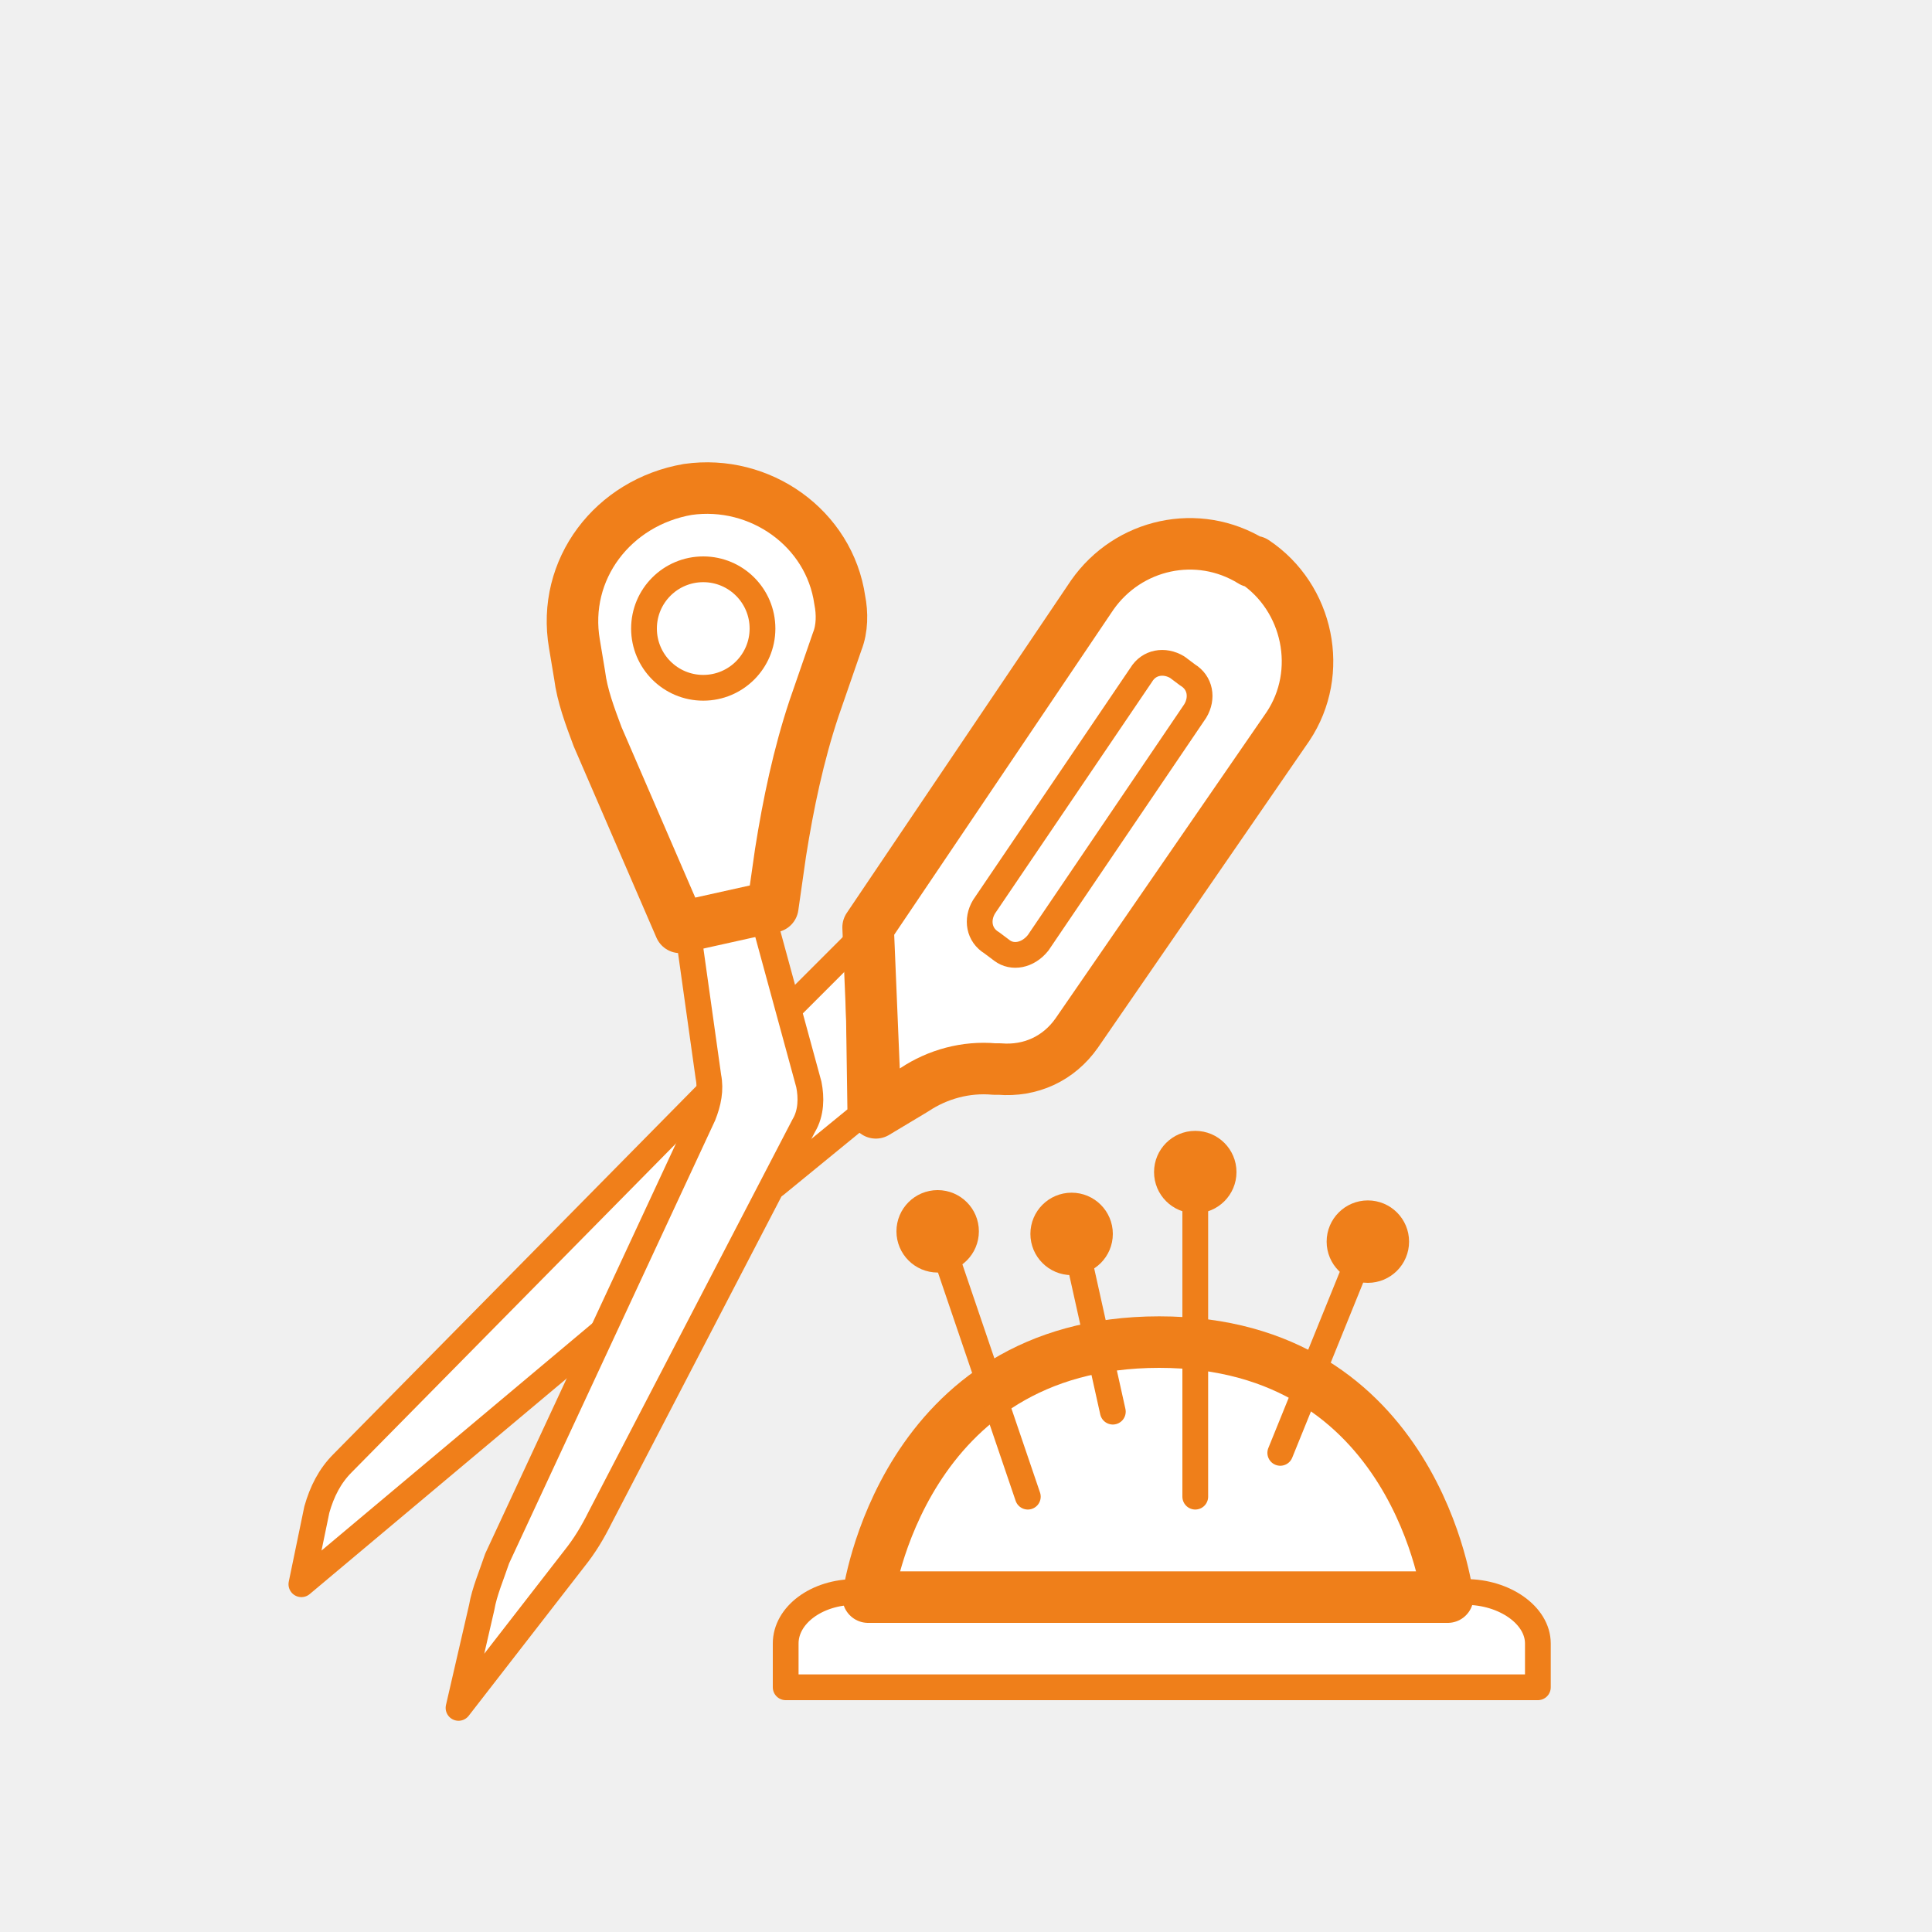
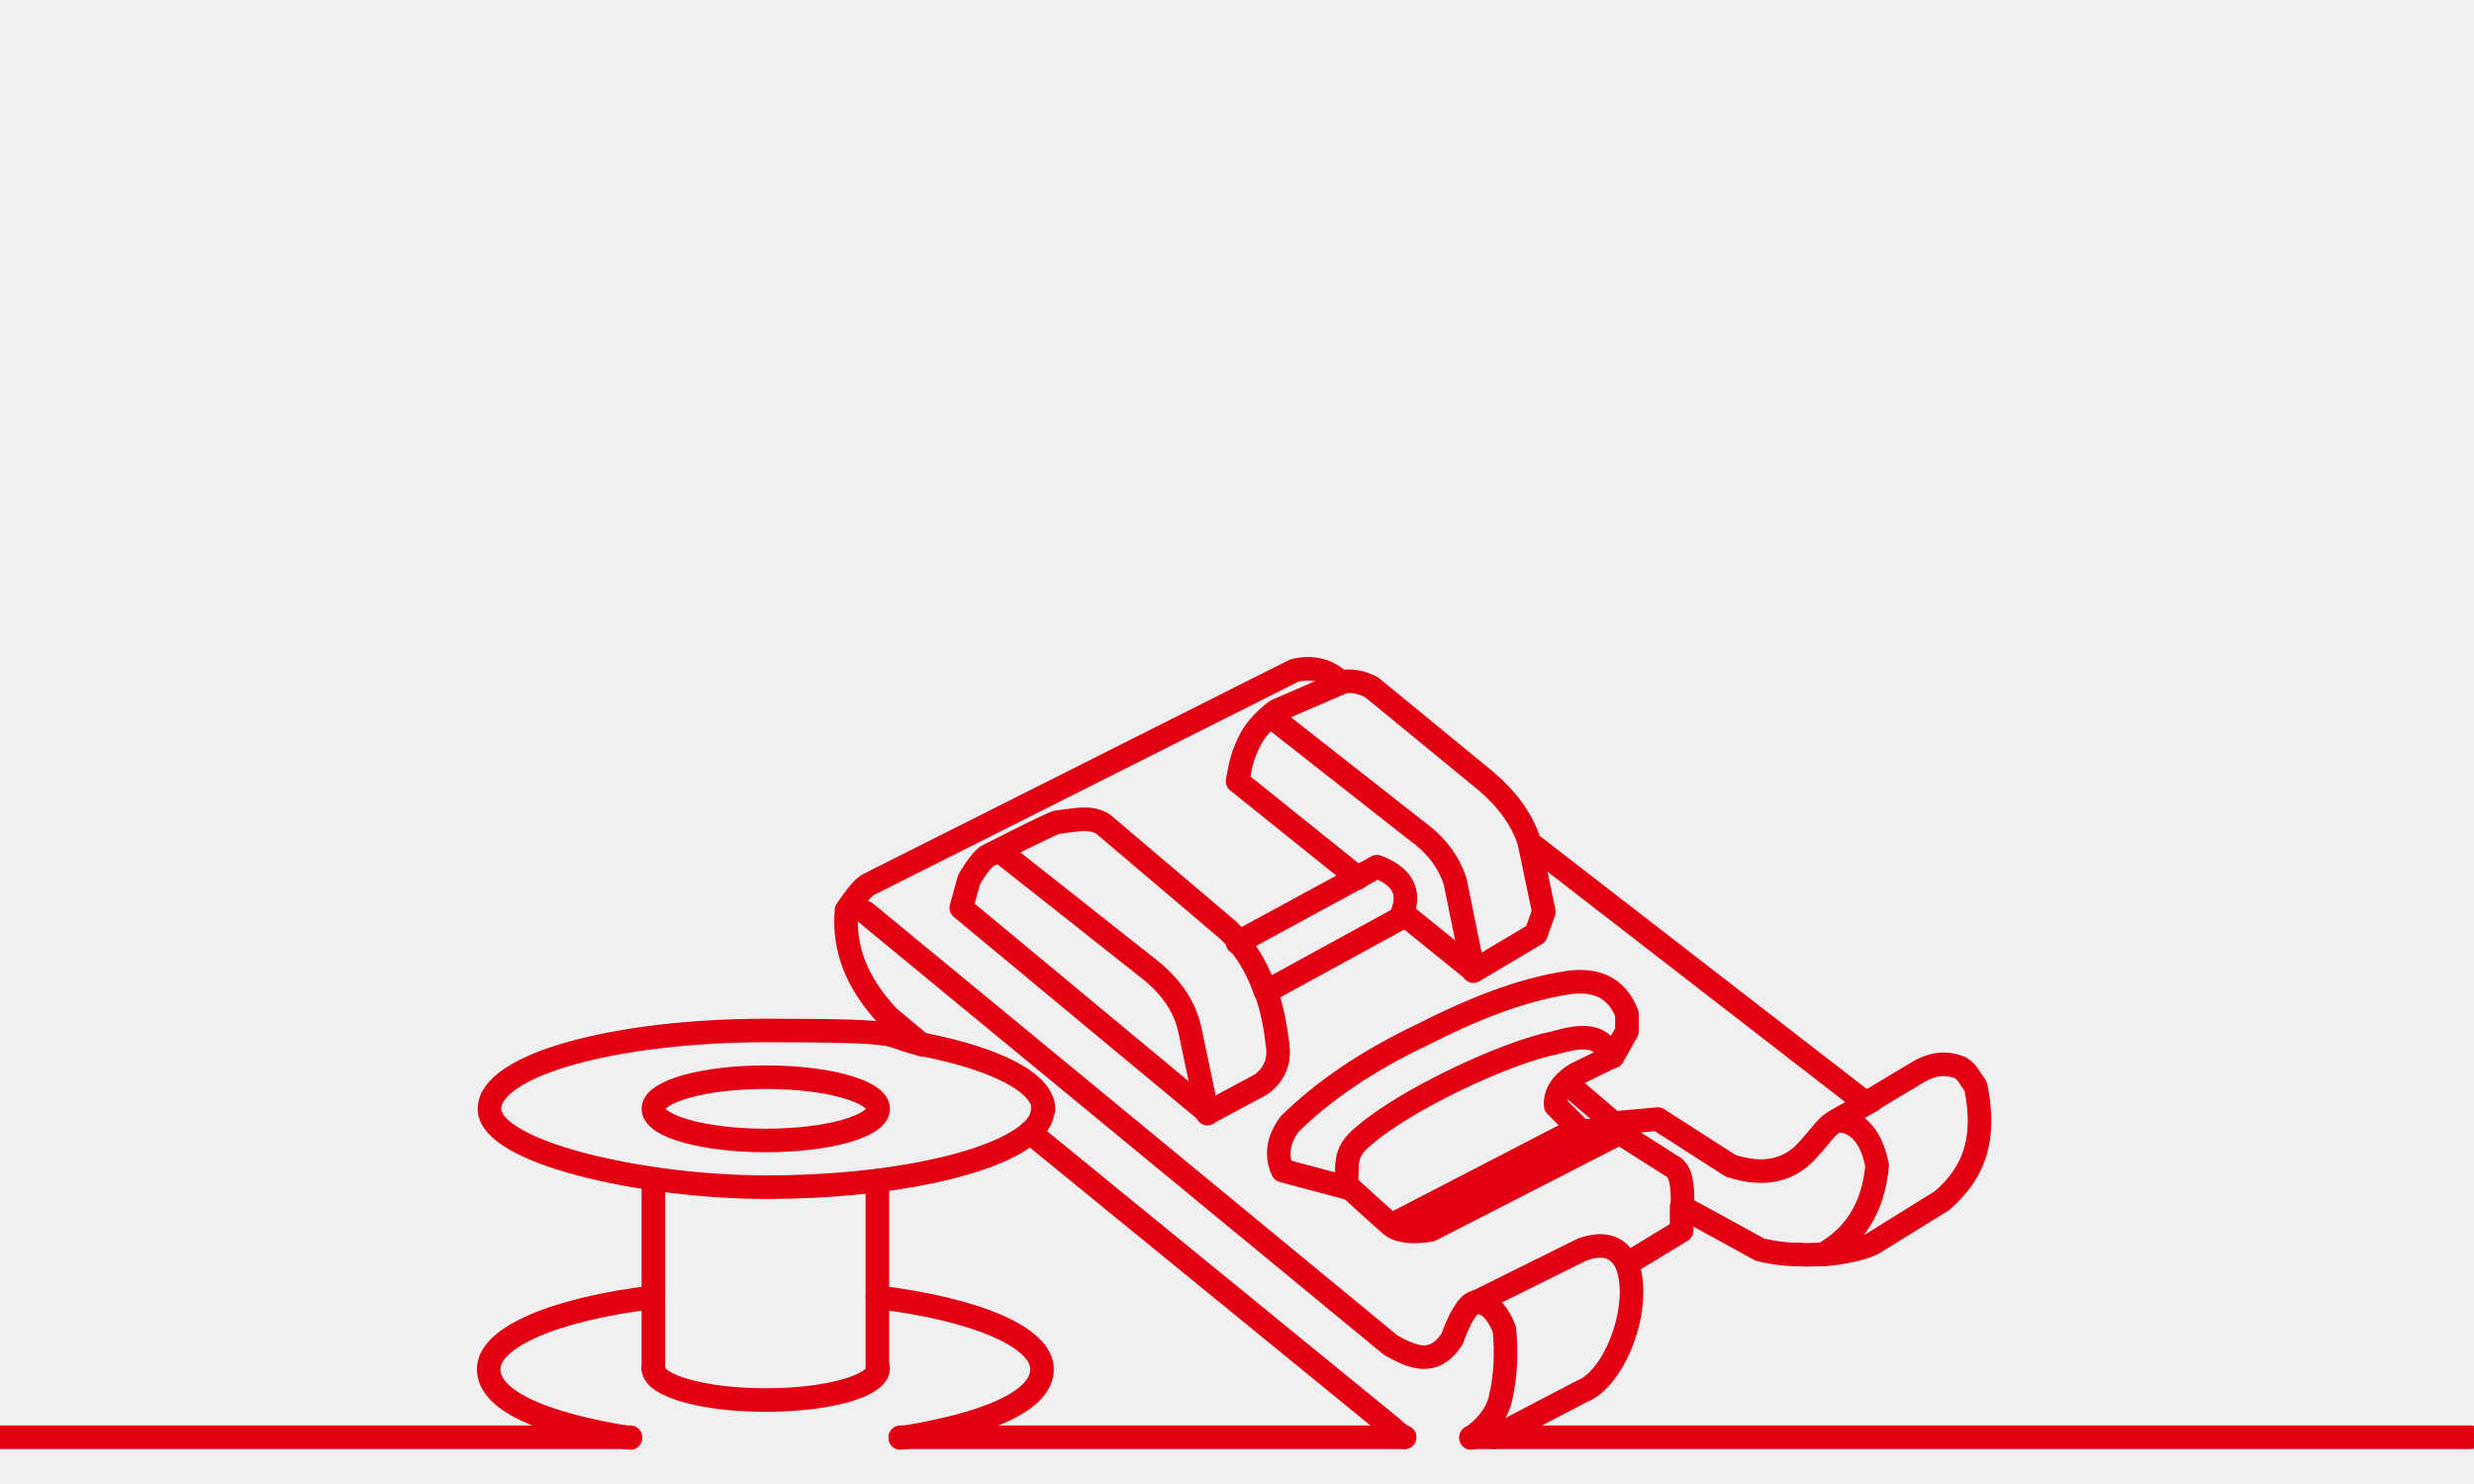
- <svg xmlns="http://www.w3.org/2000/svg" version="1.1" id="Слой_1" x="0px" y="0px" viewBox="0 0 75 75" style="enable-background:new 0 0 75 75;" xml:space="preserve">
-   <style type="text/css">
- 	.st0{fill:#FFFFFF;stroke:#EF7F1A;stroke-linecap:round;stroke-linejoin:round;}
- 	.st1{fill:#FFFFFF;stroke:#EF7F1A;stroke-width:2;stroke-linecap:round;stroke-linejoin:round;}
- 	.st2{fill:none;stroke:#EF7F1A;stroke-linecap:round;stroke-linejoin:round;}
- 	.st3{fill:#EF7F1A;}
- 	.st4{fill:#FFFFFF;stroke:#F07F1A;stroke-linecap:round;stroke-linejoin:round;stroke-miterlimit:10;}
- 	.st5{fill:#FFFFFF;stroke:#F07F1A;stroke-width:2;stroke-linecap:round;stroke-linejoin:round;stroke-miterlimit:10;}
- 	.st6{fill:none;stroke:#F07F1A;stroke-linecap:round;stroke-linejoin:round;stroke-miterlimit:10;}
- </style>
-   <g>
-     <g>
-       <path class="st0" d="M33.2,61.8h23.7c1.5,0,2.8,0.9,2.8,2v1.7H30.5v-1.7C30.5,62.7,31.7,61.8,33.2,61.8z" />
-       <path class="st1" d="M33.7,62c0,0,1.3-9.9,11.3-9.9S56.2,62,56.2,62H33.7z" />
-       <line class="st2" x1="39.9" y1="58.1" x2="36.6" y2="48.4" />
-       <line class="st2" x1="43.2" y1="54.8" x2="41.8" y2="48.5" />
-       <line class="st2" x1="46.4" y1="58.1" x2="46.4" y2="46.1" />
-       <line class="st2" x1="49.7" y1="56.4" x2="52.7" y2="49" />
-       <circle class="st3" cx="36.4" cy="47.8" r="1.6" />
-       <circle class="st3" cx="41.6" cy="47.9" r="1.6" />
-       <circle class="st3" cx="46.4" cy="45.5" r="1.6" />
-       <circle class="st3" cx="53.1" cy="48.2" r="1.6" />
-     </g>
-     <g>
-       <path class="st4" d="M23.5,51.6l-11.8,9.9l0.6-2.9c0.2-0.7,0.5-1.3,1-1.8l14.3-14.5" />
-       <polyline class="st4" points="30.7,39.1 33.3,36.5 33.4,43.3 30.1,46   " />
-       <path class="st4" d="M17.8,66.3l0.9-3.9c0.1-0.6,0.4-1.3,0.6-1.9l8-17.2c0.2-0.5,0.3-1,0.2-1.5l-0.8-5.7l2.9-0.6l1.8,6.6    c0.1,0.5,0.1,1.1-0.2,1.6l-7.9,15.2c-0.3,0.6-0.6,1.1-1,1.6L17.8,66.3z" />
-       <path class="st5" d="M33.7,36l8.7-12.9c1.4-2,4.1-2.6,6.2-1.3l0.1,0c2.1,1.4,2.7,4.3,1.3,6.4l-8.2,11.9c-0.7,1-1.8,1.5-3,1.4    l-0.2,0c-1.1-0.1-2.2,0.2-3.1,0.8l-1.5,0.9L33.7,36z" />
-       <path class="st6" d="M38.9,36.9l-0.4-0.3c-0.5-0.3-0.6-0.9-0.3-1.4l6.1-9c0.3-0.5,0.9-0.6,1.4-0.3l0.4,0.3    c0.5,0.3,0.6,0.9,0.3,1.4l-6.1,9C39.9,37.1,39.3,37.2,38.9,36.9z" />
-       <path class="st5" d="M26.4,36l-3.2-7.4c-0.3-0.8-0.6-1.6-0.7-2.4l-0.2-1.2c-0.5-2.9,1.5-5.5,4.4-6l0,0c2.8-0.4,5.5,1.5,5.9,4.3v0    c0.1,0.5,0.1,1.1-0.1,1.6l-0.9,2.6c-0.6,1.8-1,3.7-1.3,5.6L30,35.2L26.4,36z" />
-       <circle class="st6" cx="27.3" cy="24.4" r="2.3" />
+ <svg xmlns="http://www.w3.org/2000/svg" xml:space="preserve" width="125" height="75" version="1.1" style="shape-rendering:geometricPrecision; text-rendering:geometricPrecision; image-rendering:optimizeQuality; fill-rule:evenodd; clip-rule:evenodd" viewBox="0 0 5000 3000">
+   <defs>
+     <style type="text/css">
+    
+     .str0 {stroke:#E20012;stroke-width:47.63;stroke-linecap:round;stroke-linejoin:round;stroke-miterlimit:22.926}
+     .fil0 {fill:none}
+    
+   </style>
+   </defs>
+   <g id="Слой_x0020_1">
+     <g id="_1568913163584">
+       <g>
+         <path class="fil0 str0" d="M3019.39 2905.47l177.57 -92.8c67.2,-25.59 123.18,-172.77 91.18,-257.56l110.39 -67.19 0 -47.99c1.6,0 158.37,86.38 158.37,86.38 0,0 44.79,11.21 81.6,9.6 9.6,1.61 28.79,0 49.59,0 35.2,-3.19 76.79,-11.2 97.58,-22.39l139.18 -86.39c68.8,-59.2 88,-129.58 68.8,-227.17 0,-3.2 -1.61,-6.4 -4.81,-9.6l-12.8 -19.2c-3.2,-4.8 -9.6,-9.6 -14.39,-12.8 -24,-9.6 -51.19,-11.2 -86.39,9.6l-103.99 62.4 -679.9 -526.32c-14.39,-46.4 -44.79,-87.99 -87.97,-124.79l-231.99 -190.37c-22.39,-11.19 -43.19,-14.39 -62.38,-9.6 -25.59,-25.6 -57.59,-32 -92.79,-24l-862.27 433.53c-14.4,9.6 -28.8,30.4 -43.2,51.2 -6.39,76.79 19.2,145.59 84.8,215.97l67.19 55.98" />
+         <path class="fil0 str0" d="M2081.93 2289.55l731.09 596.72c8,8 16.01,14.41 25.6,19.2" />
+         <path class="fil0 str0" d="M3400.13 2438.33c1.6,-43.19 -3.2,-73.59 -22.39,-81.59l-105.6 -67.19 -78.38 -4.8 -49.6 -49.59c-1.59,-22.39 9.61,-43.19 38.4,-62.4l75.19 -36.79c-17.61,-30.39 -35.2,-51.19 -111.99,-28.79 -105.59,20.79 -305.55,116.78 -387.15,187.17 -36.78,28.79 -36.78,49.59 -36.78,83.18" />
+         <path class="fil0 str0" d="M3272.15 2291.15l-380.74 195.17c0,0 -55.99,11.2 -79.99,-9.6 -24,-20.79 -81.59,-73.59 -81.59,-73.59l-137.58 -36.79c-8,-17.6 -17.59,-51.2 14.4,-94.38 68.79,-67.19 155.18,-126.38 265.56,-179.18 100.79,-51.19 201.58,-92.78 302.36,-107.18 46.39,-4.8 91.18,6.38 113.57,63.99l0 35.2 -28.8 51.19" />
+         <line class="fil0 str0" x1="2817.82" y1="2473.53" x2="3182.56" y2="2284.76" />
+         <path class="fil0 str0" d="M2971.39 2638.3l16.01 -7.99 209.56 -103.99c48,-17.6 75.18,-3.2 91.18,28.8" />
+         <path class="fil0 str0" d="M1749.17 1844.82l1062.24 875.07c41.6,22.4 84.8,44.79 123.19,-12.8 14.39,-40 30.39,-70.39 47.99,-75.19 0,0 3.2,0 4.81,0 20.79,3.2 38.39,19.2 52.78,54.4 4.81,48 3.2,94.38 -7.99,142.38 -8.01,31.99 -30.4,57.59 -59.2,78.39" />
+         <path class="fil0 str0" d="M3686.49 2534.32c59.2,-33.59 99.18,-89.59 107.19,-177.58 -9.61,-54.39 -38.4,-92.79 -81.6,-91.18 -17.59,6.4 -33.58,32 -54.39,54.39 -38.39,46.39 -91.18,59.2 -159.97,36.79l-147.18 -94.38 -89.59 8 -87.99 -75.19" />
+         <line class="fil0 str0" x1="3784.07" y1="2223.97" x2="3713.69" y2="2263.96" />
+         <path class="fil0 str0" d="M2025.93 1724.84l289.58 228.76c46.38,35.2 78.37,76.8 89.57,129.58l35.2 167.97" />
+         <path class="fil0 str0" d="M2558.66 2004.79c12.79,35.21 19.19,71.99 23.99,111.99 3.2,30.39 -8,55.99 -33.58,75.19l-107.19 57.59 -499.13 -414.34 16 -57.59c0,0 24,-41.58 38.38,-47.99 32.01,-16 102.39,-52.8 137.59,-67.2 41.6,-4.8 67.21,-12.8 94.38,3.2l254.37 215.97c6.4,6.4 12.8,12.8 17.59,20.8 25.59,30.4 43.2,63.98 55.99,100.79" />
+         <path class="fil0 str0" d="M2576.26 1454.48l283.15 222.36c38.39,27.2 67.19,60.79 81.59,105.59l36.8 180.77c0,0 126.37,-75.18 126.37,-75.18l16.01 -44.8 -28.81 -137.57" />
+         <path class="fil0 str0" d="M2558.66 2004.79l271.95 -148.76c0,-3.21 3.2,-6.41 3.2,-9.61 17.6,-43.19 0,-75.18 -51.18,-94.38l-40.01 22.39 -241.57 131.18 0.01 0" />
+         <path class="fil0 str0" d="M2744.23 1774.43l-243.17 -195.17c8,-41.59 9.6,-52.78 28.8,-89.59 12.8,-20.8 30.4,-38.39 49.59,-52.79l129.58 -55.98" />
+         <line class="fil0 str0" x1="2835.42" y1="1846.42" x2="2977.8" y2="1961.6" />
+       </g>
+       <g>
+         <path class="fil0 str0" d="M2107.53 2241.56c0,16 -8.01,32 -24.01,46.4 -70.39,63.98 -283.15,111.98 -534.31,111.98 -251.17,0 -559.93,-70.4 -559.93,-158.38 0,-87.99 251.17,-158.38 559.93,-158.38 308.74,0 227.17,9.6 318.34,28.8 145.58,28.8 241.57,76.79 241.57,131.19l-1.59 -1.61z" />
+         <path class="fil0 str0" d="M1774.77 2241.56c0,-35.34 -101.71,-63.99 -227.17,-63.99 -125.46,0 -227.16,28.65 -227.16,63.99 0,35.34 101.7,63.99 227.16,63.99 125.46,0 227.17,-28.65 227.17,-63.99z" />
+         <path class="fil0 str0" d="M1320.44 2622.3c-196.77,24.01 -332.75,79.99 -332.75,145.58 0,65.6 115.18,111.98 286.36,139.19" />
+         <path class="fil0 str0" d="M1773.18 2622.3c196.77,24.01 332.74,79.99 332.74,145.58 0,65.6 -115.17,111.98 -286.36,139.19" />
+         <path class="fil0 str0" d="M1320.44 2766.29c0,35.2 100.79,63.99 227.16,63.99 126.39,0 227.17,-28.8 227.17,-63.99" />
+         <polyline class="fil0 str0" points="1773.18,2766.29 1773.18,2622.3 1773.18,2387.14 " />
+         <polyline class="fil0 str0" points="1320.44,2387.14 1320.44,2622.3 1320.44,2766.29 " />
+       </g>
+       <line class="fil0 str0" x1="2838.62" y1="2905.47" x2="1819.56" y2="2905.47" />
+       <polyline class="fil0 str0" points="2973,2905.47 3019.39,2905.47 4993.87,2905.47 " />
+       <line class="fil0 str0" x1="-6.13" y1="2905.47" x2="1274.05" y2="2905.47" />
    </g>
  </g>
</svg>
